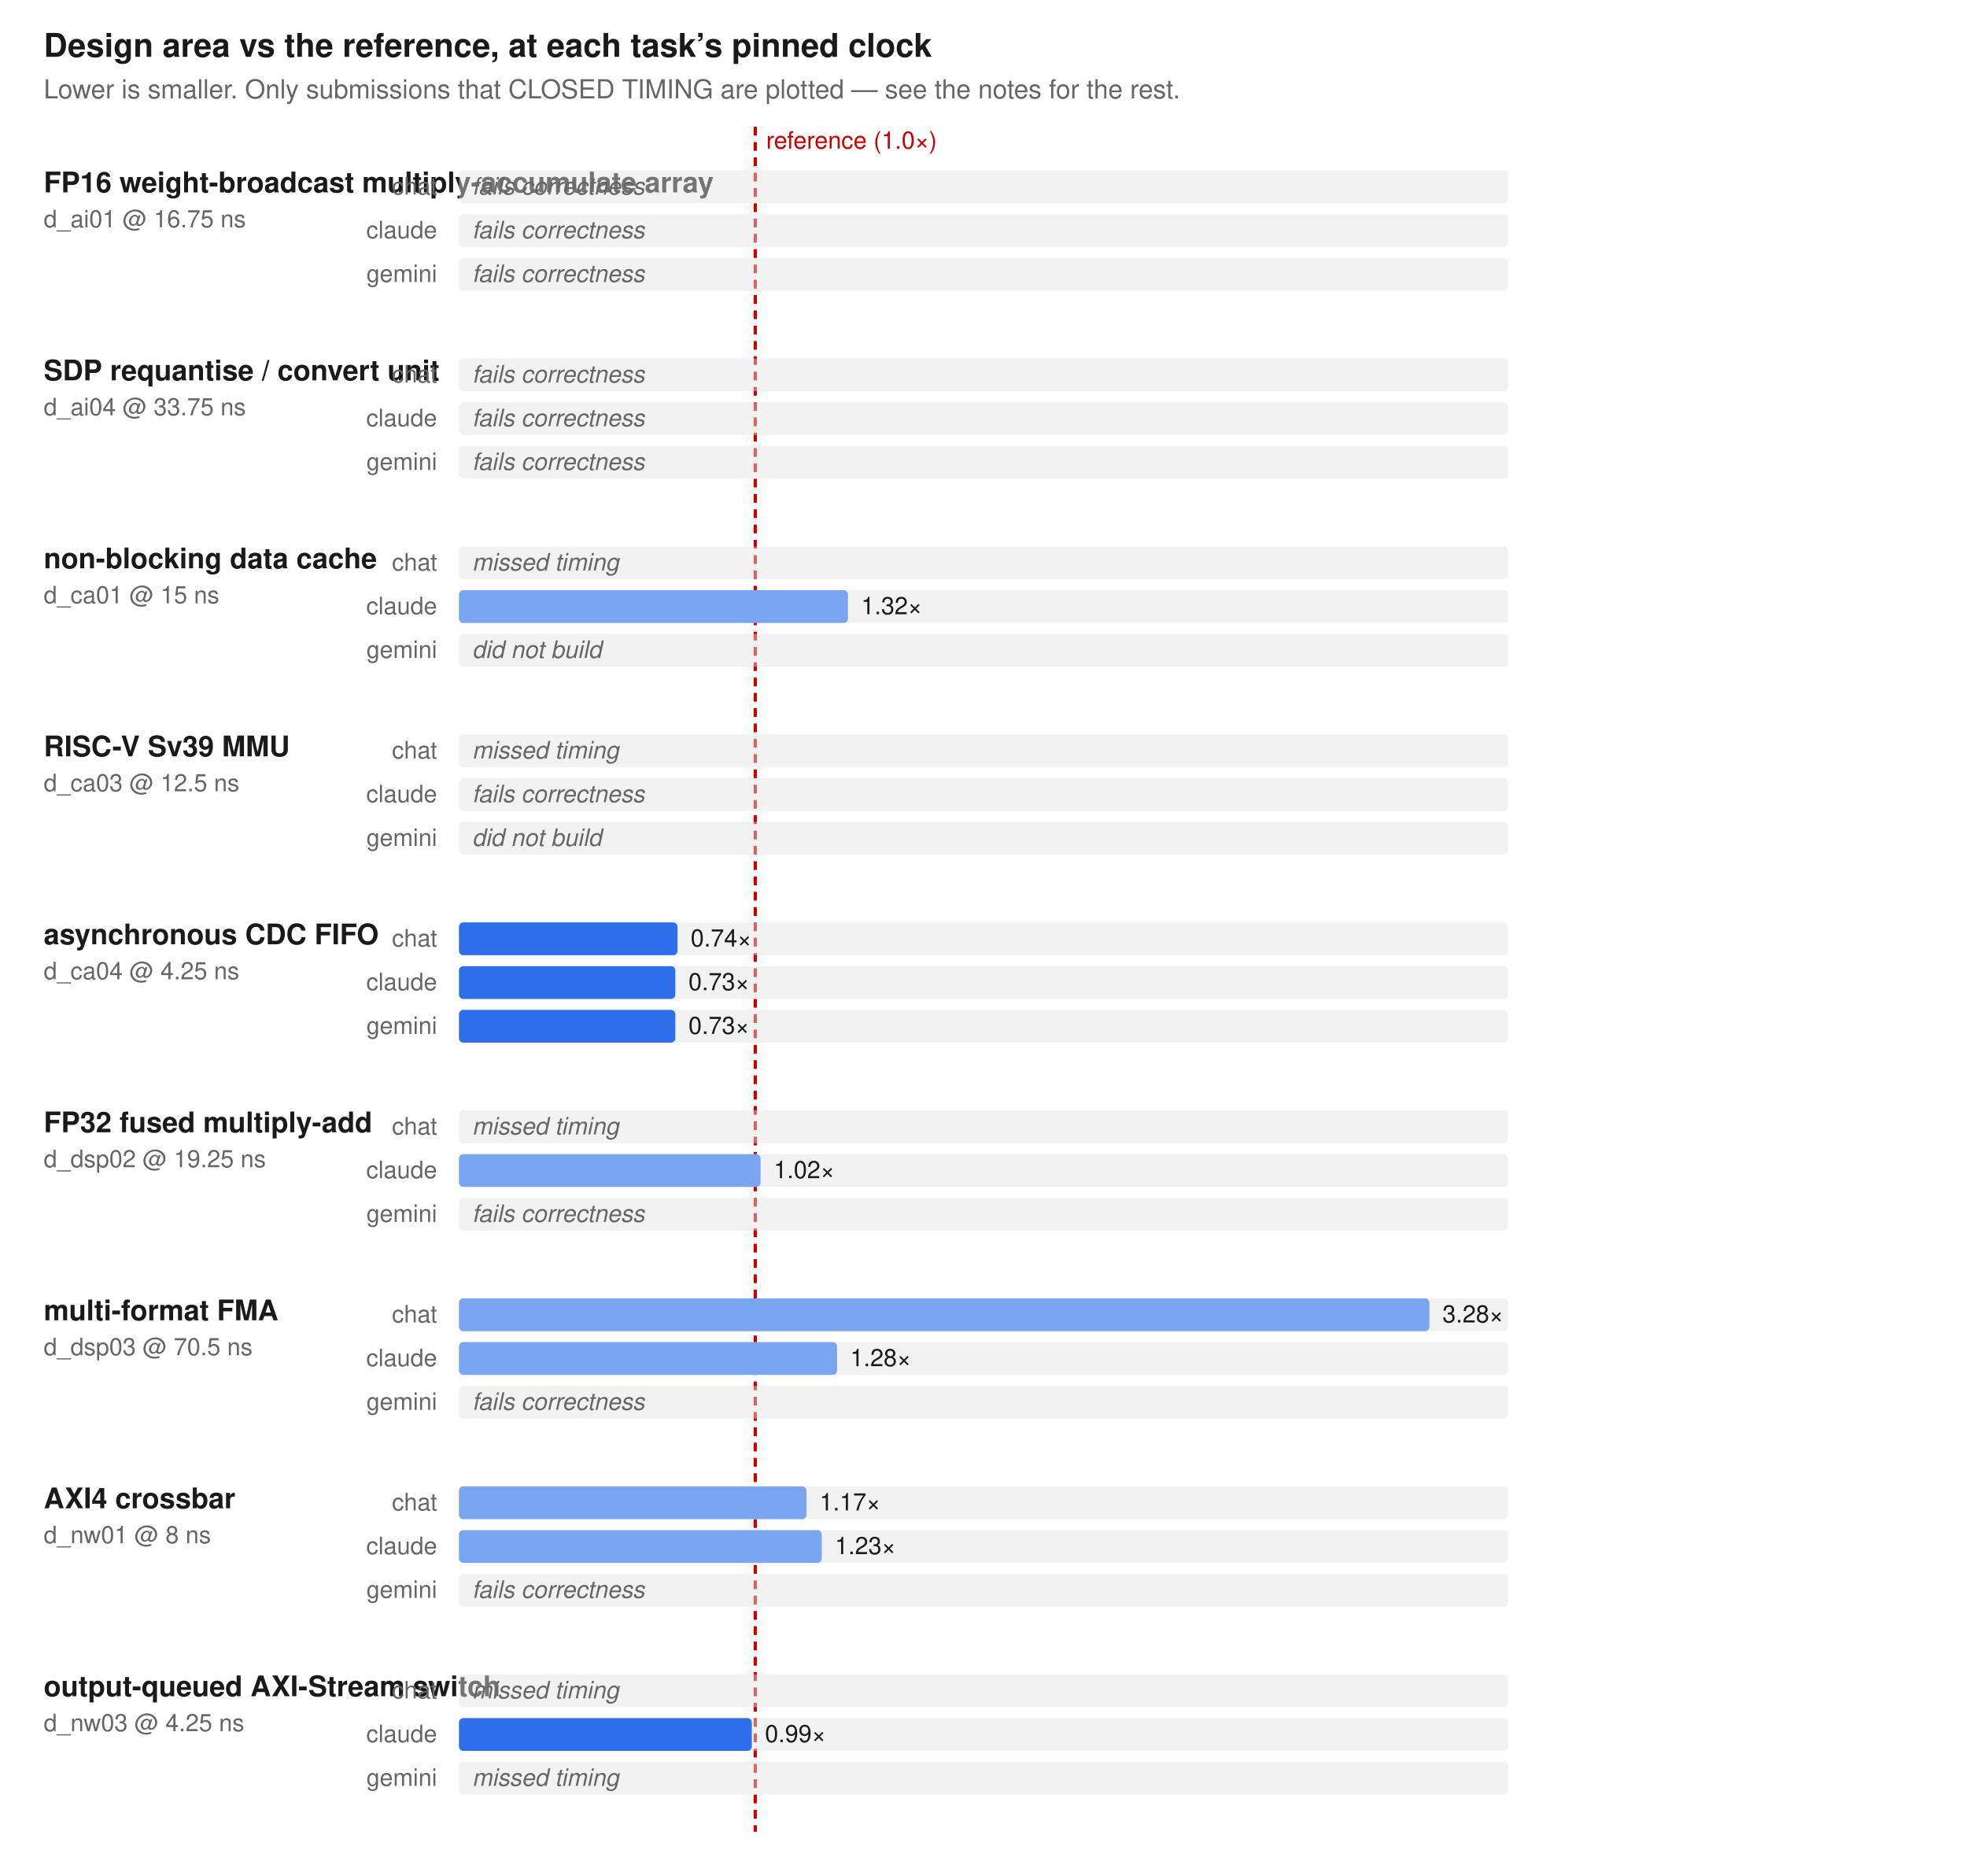
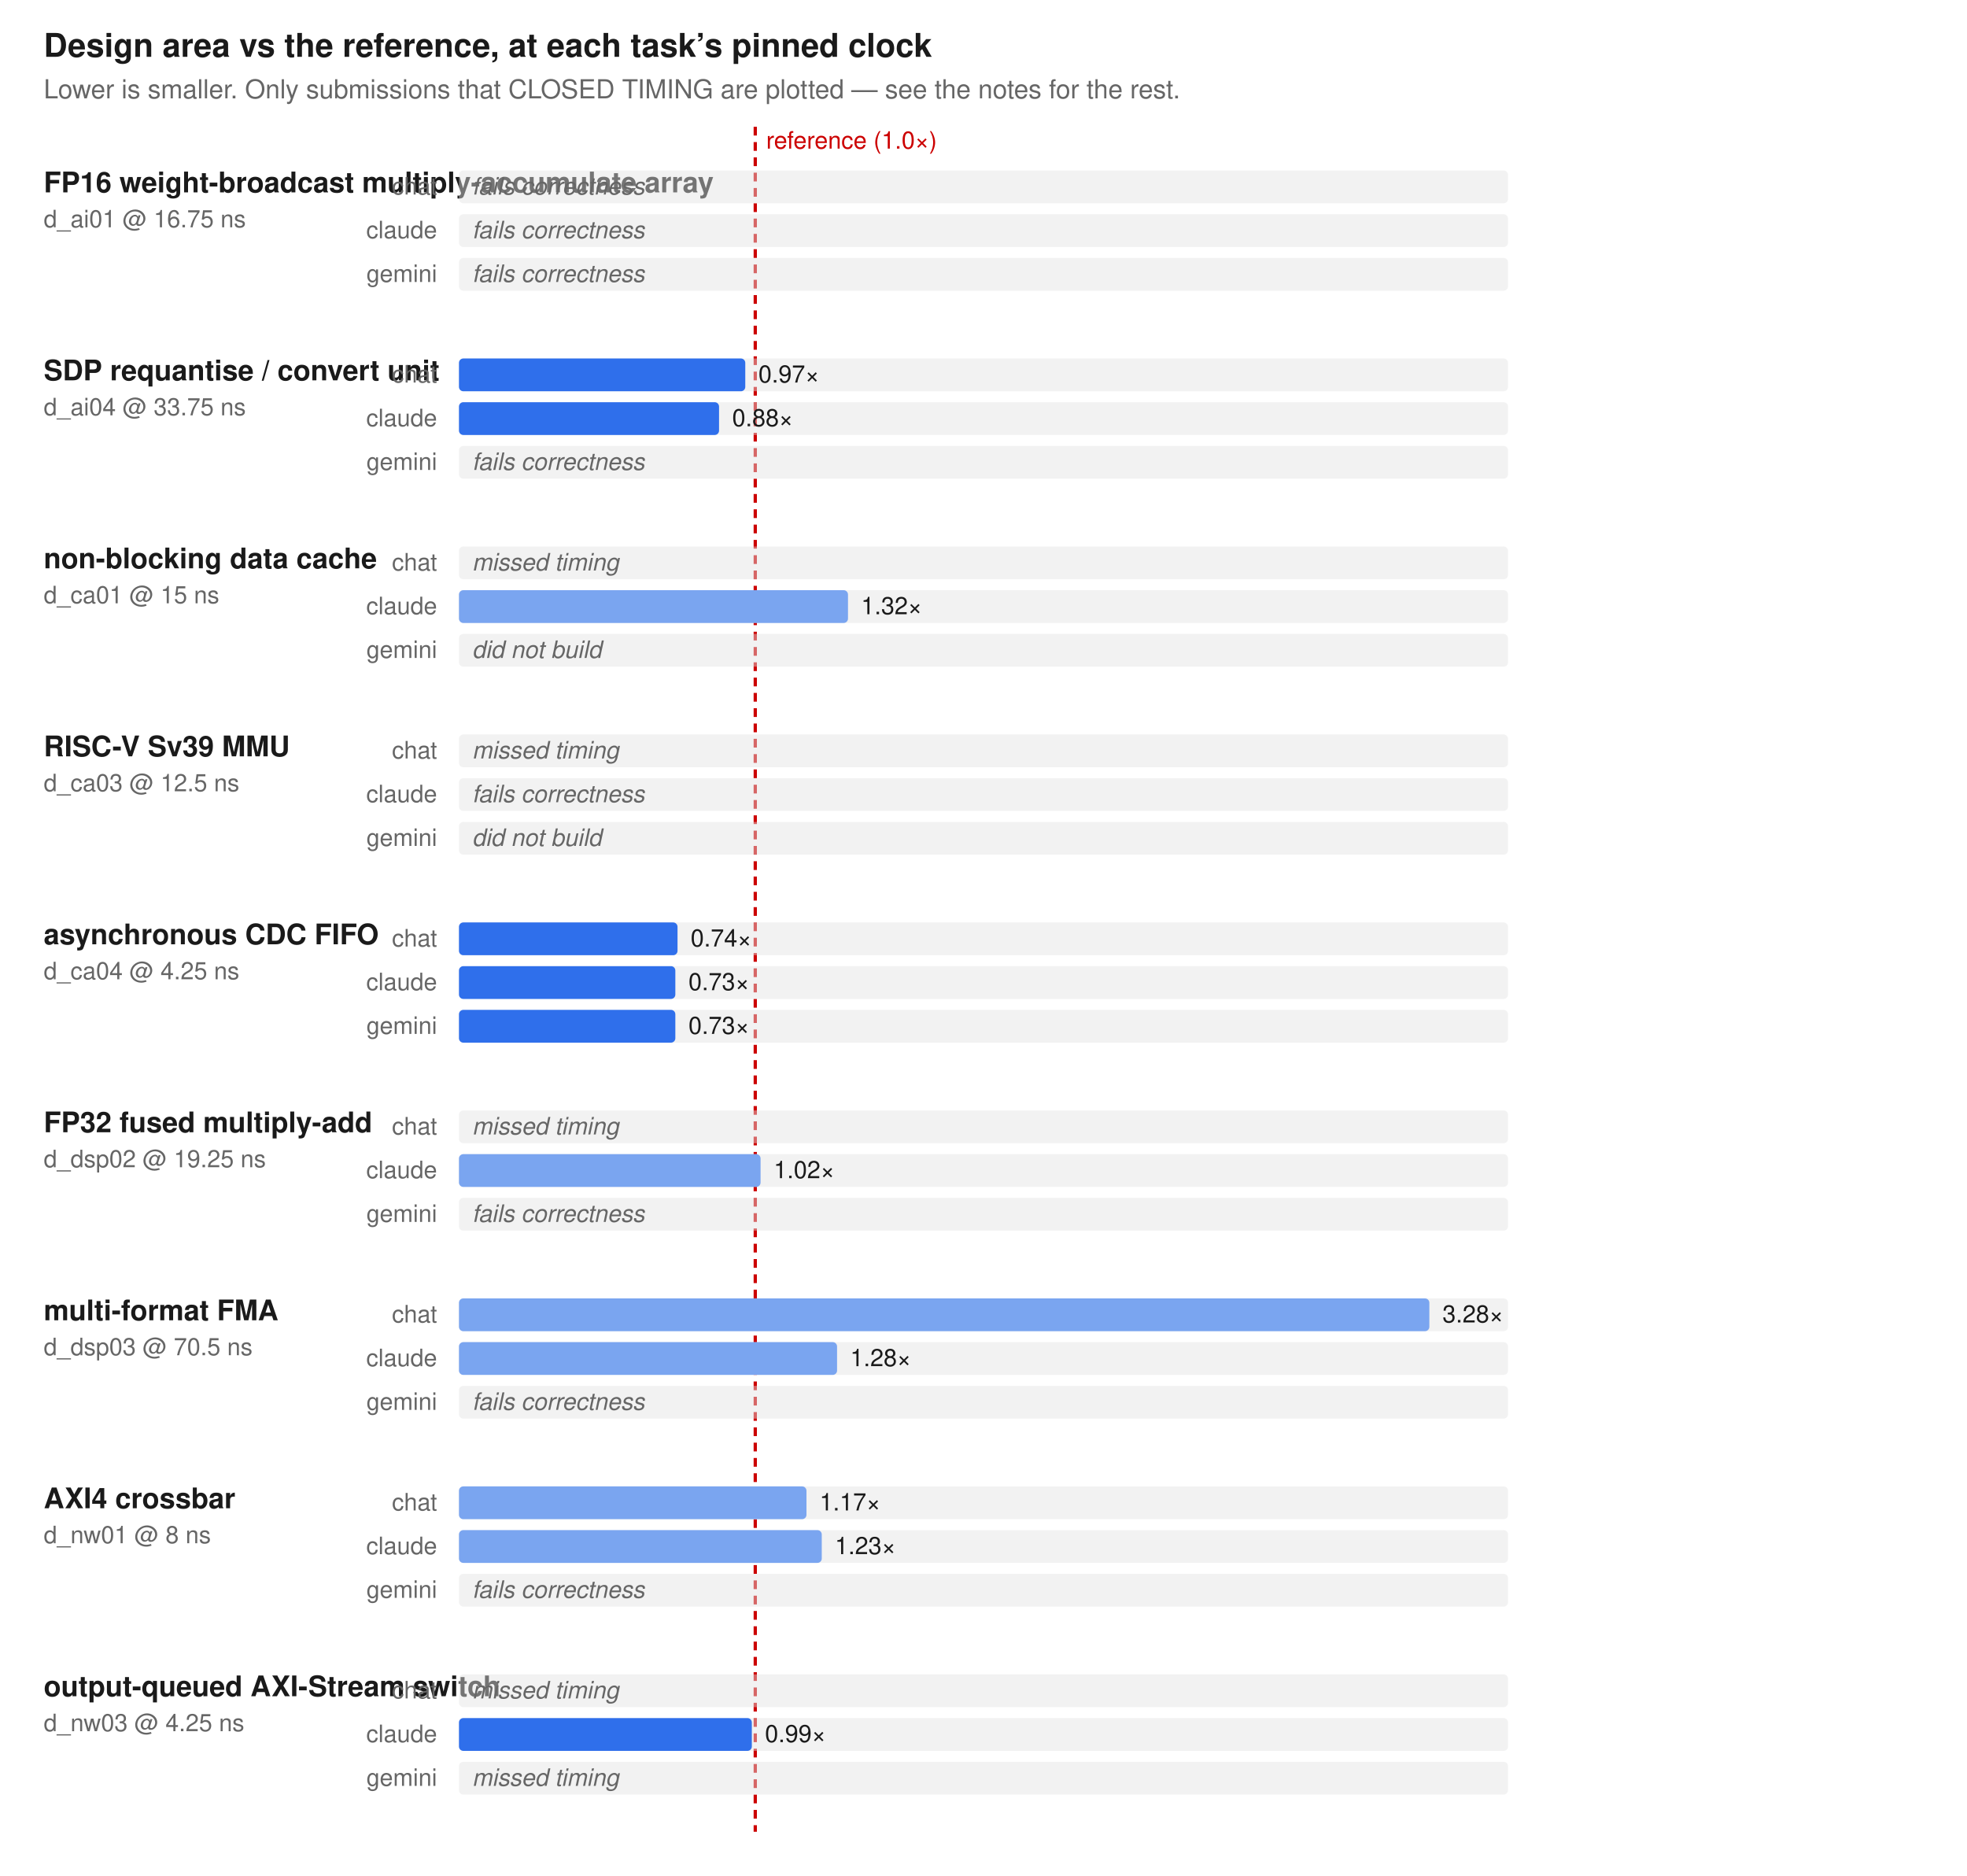
<svg xmlns="http://www.w3.org/2000/svg" viewBox="0 0 900 858" font-family="-apple-system,BlinkMacSystemFont,Segoe UI,Helvetica,Arial,sans-serif">
  <rect width="900" height="858" fill="none" />
  <text x="20" y="26" fill="#1a1a1a" font-size="15" font-weight="600">Design area vs the reference, at each task’s pinned clock</text>
  <text x="20" y="45" fill="#666" font-size="12">Lower is smaller. Only submissions that CLOSED TIMING are plotted — see the notes for the rest.</text>
  <line x1="345.57" y1="58" x2="345.57" y2="838" stroke="#c00" stroke-width="1.5" stroke-dasharray="4 3" />
  <text x="350.57" y="68" fill="#c00" font-size="11">reference (1.0×)</text>
  <text x="20" y="88" fill="#1a1a1a" font-size="13" font-weight="600">FP16 weight-broadcast multiply-accumulate array</text>
  <text x="20" y="104" fill="#666" font-size="11">d_ai01 @ 16.75 ns</text>
  <text x="200" y="89" fill="#666" font-size="11" text-anchor="end">chat</text>
  <rect x="210" y="78" width="480" height="15" rx="2" fill="#e3e3e3" opacity="0.45" />
  <text x="216" y="89" fill="#666" font-size="11" font-style="italic">fails correctness</text>
  <text x="200" y="109" fill="#666" font-size="11" text-anchor="end">claude</text>
  <rect x="210" y="98" width="480" height="15" rx="2" fill="#e3e3e3" opacity="0.45" />
  <text x="216" y="109" fill="#666" font-size="11" font-style="italic">fails correctness</text>
  <text x="200" y="129" fill="#666" font-size="11" text-anchor="end">gemini</text>
  <rect x="210" y="118" width="480" height="15" rx="2" fill="#e3e3e3" opacity="0.45" />
  <text x="216" y="129" fill="#666" font-size="11" font-style="italic">fails correctness</text>
  <text x="20" y="174" fill="#1a1a1a" font-size="13" font-weight="600">SDP requantise / convert unit</text>
  <text x="20" y="190" fill="#666" font-size="11">d_ai04 @ 33.75 ns</text>
  <text x="200" y="175" fill="#666" font-size="11" text-anchor="end">chat</text>
  <rect x="210" y="164" width="480" height="15" rx="2" fill="#e3e3e3" opacity="0.45" />
-   <text x="216" y="175" fill="#666" font-size="11" font-style="italic">fails correctness</text>
+   <rect x="210" y="164" width="131" height="15" rx="2" fill="#2f6feb" />
+   <text x="347" y="175" fill="#1a1a1a" font-size="11">0.97×</text>
  <text x="200" y="195" fill="#666" font-size="11" text-anchor="end">claude</text>
  <rect x="210" y="184" width="480" height="15" rx="2" fill="#e3e3e3" opacity="0.45" />
-   <text x="216" y="195" fill="#666" font-size="11" font-style="italic">fails correctness</text>
+   <rect x="210" y="184" width="119" height="15" rx="2" fill="#2f6feb" />
+   <text x="335" y="195" fill="#1a1a1a" font-size="11">0.88×</text>
  <text x="200" y="215" fill="#666" font-size="11" text-anchor="end">gemini</text>
  <rect x="210" y="204" width="480" height="15" rx="2" fill="#e3e3e3" opacity="0.45" />
  <text x="216" y="215" fill="#666" font-size="11" font-style="italic">fails correctness</text>
  <text x="20" y="260" fill="#1a1a1a" font-size="13" font-weight="600">non-blocking data cache</text>
  <text x="20" y="276" fill="#666" font-size="11">d_ca01 @ 15 ns</text>
  <text x="200" y="261" fill="#666" font-size="11" text-anchor="end">chat</text>
  <rect x="210" y="250" width="480" height="15" rx="2" fill="#e3e3e3" opacity="0.45" />
  <text x="216" y="261" fill="#666" font-size="11" font-style="italic">missed timing</text>
  <text x="200" y="281" fill="#666" font-size="11" text-anchor="end">claude</text>
  <rect x="210" y="270" width="480" height="15" rx="2" fill="#e3e3e3" opacity="0.45" />
  <rect x="210" y="270" width="178" height="15" rx="2" fill="#7aa5f0" />
  <text x="394" y="281" fill="#1a1a1a" font-size="11">1.32×</text>
  <text x="200" y="301" fill="#666" font-size="11" text-anchor="end">gemini</text>
  <rect x="210" y="290" width="480" height="15" rx="2" fill="#e3e3e3" opacity="0.45" />
  <text x="216" y="301" fill="#666" font-size="11" font-style="italic">did not build</text>
  <text x="20" y="346" fill="#1a1a1a" font-size="13" font-weight="600">RISC-V Sv39 MMU</text>
  <text x="20" y="362" fill="#666" font-size="11">d_ca03 @ 12.5 ns</text>
  <text x="200" y="347" fill="#666" font-size="11" text-anchor="end">chat</text>
  <rect x="210" y="336" width="480" height="15" rx="2" fill="#e3e3e3" opacity="0.45" />
  <text x="216" y="347" fill="#666" font-size="11" font-style="italic">missed timing</text>
  <text x="200" y="367" fill="#666" font-size="11" text-anchor="end">claude</text>
  <rect x="210" y="356" width="480" height="15" rx="2" fill="#e3e3e3" opacity="0.45" />
  <text x="216" y="367" fill="#666" font-size="11" font-style="italic">fails correctness</text>
  <text x="200" y="387" fill="#666" font-size="11" text-anchor="end">gemini</text>
  <rect x="210" y="376" width="480" height="15" rx="2" fill="#e3e3e3" opacity="0.45" />
  <text x="216" y="387" fill="#666" font-size="11" font-style="italic">did not build</text>
  <text x="20" y="432" fill="#1a1a1a" font-size="13" font-weight="600">asynchronous CDC FIFO</text>
  <text x="20" y="448" fill="#666" font-size="11">d_ca04 @ 4.25 ns</text>
  <text x="200" y="433" fill="#666" font-size="11" text-anchor="end">chat</text>
  <rect x="210" y="422" width="480" height="15" rx="2" fill="#e3e3e3" opacity="0.45" />
  <rect x="210" y="422" width="100" height="15" rx="2" fill="#2f6feb" />
  <text x="316" y="433" fill="#1a1a1a" font-size="11">0.74×</text>
  <text x="200" y="453" fill="#666" font-size="11" text-anchor="end">claude</text>
  <rect x="210" y="442" width="480" height="15" rx="2" fill="#e3e3e3" opacity="0.45" />
  <rect x="210" y="442" width="99" height="15" rx="2" fill="#2f6feb" />
  <text x="315" y="453" fill="#1a1a1a" font-size="11">0.73×</text>
  <text x="200" y="473" fill="#666" font-size="11" text-anchor="end">gemini</text>
  <rect x="210" y="462" width="480" height="15" rx="2" fill="#e3e3e3" opacity="0.45" />
  <rect x="210" y="462" width="99" height="15" rx="2" fill="#2f6feb" />
  <text x="315" y="473" fill="#1a1a1a" font-size="11">0.73×</text>
  <text x="20" y="518" fill="#1a1a1a" font-size="13" font-weight="600">FP32 fused multiply-add</text>
  <text x="20" y="534" fill="#666" font-size="11">d_dsp02 @ 19.25 ns</text>
  <text x="200" y="519" fill="#666" font-size="11" text-anchor="end">chat</text>
  <rect x="210" y="508" width="480" height="15" rx="2" fill="#e3e3e3" opacity="0.45" />
  <text x="216" y="519" fill="#666" font-size="11" font-style="italic">missed timing</text>
  <text x="200" y="539" fill="#666" font-size="11" text-anchor="end">claude</text>
  <rect x="210" y="528" width="480" height="15" rx="2" fill="#e3e3e3" opacity="0.45" />
  <rect x="210" y="528" width="138" height="15" rx="2" fill="#7aa5f0" />
  <text x="354" y="539" fill="#1a1a1a" font-size="11">1.02×</text>
  <text x="200" y="559" fill="#666" font-size="11" text-anchor="end">gemini</text>
  <rect x="210" y="548" width="480" height="15" rx="2" fill="#e3e3e3" opacity="0.45" />
  <text x="216" y="559" fill="#666" font-size="11" font-style="italic">fails correctness</text>
  <text x="20" y="604" fill="#1a1a1a" font-size="13" font-weight="600">multi-format FMA</text>
  <text x="20" y="620" fill="#666" font-size="11">d_dsp03 @ 70.5 ns</text>
  <text x="200" y="605" fill="#666" font-size="11" text-anchor="end">chat</text>
  <rect x="210" y="594" width="480" height="15" rx="2" fill="#e3e3e3" opacity="0.45" />
  <rect x="210" y="594" width="444" height="15" rx="2" fill="#7aa5f0" />
  <text x="660" y="605" fill="#1a1a1a" font-size="11">3.28×</text>
  <text x="200" y="625" fill="#666" font-size="11" text-anchor="end">claude</text>
  <rect x="210" y="614" width="480" height="15" rx="2" fill="#e3e3e3" opacity="0.45" />
  <rect x="210" y="614" width="173" height="15" rx="2" fill="#7aa5f0" />
  <text x="389" y="625" fill="#1a1a1a" font-size="11">1.28×</text>
  <text x="200" y="645" fill="#666" font-size="11" text-anchor="end">gemini</text>
  <rect x="210" y="634" width="480" height="15" rx="2" fill="#e3e3e3" opacity="0.45" />
  <text x="216" y="645" fill="#666" font-size="11" font-style="italic">fails correctness</text>
  <text x="20" y="690" fill="#1a1a1a" font-size="13" font-weight="600">AXI4 crossbar</text>
  <text x="20" y="706" fill="#666" font-size="11">d_nw01 @ 8 ns</text>
  <text x="200" y="691" fill="#666" font-size="11" text-anchor="end">chat</text>
  <rect x="210" y="680" width="480" height="15" rx="2" fill="#e3e3e3" opacity="0.45" />
  <rect x="210" y="680" width="159" height="15" rx="2" fill="#7aa5f0" />
  <text x="375" y="691" fill="#1a1a1a" font-size="11">1.17×</text>
  <text x="200" y="711" fill="#666" font-size="11" text-anchor="end">claude</text>
  <rect x="210" y="700" width="480" height="15" rx="2" fill="#e3e3e3" opacity="0.45" />
  <rect x="210" y="700" width="166" height="15" rx="2" fill="#7aa5f0" />
  <text x="382" y="711" fill="#1a1a1a" font-size="11">1.23×</text>
  <text x="200" y="731" fill="#666" font-size="11" text-anchor="end">gemini</text>
  <rect x="210" y="720" width="480" height="15" rx="2" fill="#e3e3e3" opacity="0.45" />
  <text x="216" y="731" fill="#666" font-size="11" font-style="italic">fails correctness</text>
  <text x="20" y="776" fill="#1a1a1a" font-size="13" font-weight="600">output-queued AXI-Stream switch</text>
  <text x="20" y="792" fill="#666" font-size="11">d_nw03 @ 4.25 ns</text>
  <text x="200" y="777" fill="#666" font-size="11" text-anchor="end">chat</text>
  <rect x="210" y="766" width="480" height="15" rx="2" fill="#e3e3e3" opacity="0.45" />
  <text x="216" y="777" fill="#666" font-size="11" font-style="italic">missed timing</text>
  <text x="200" y="797" fill="#666" font-size="11" text-anchor="end">claude</text>
  <rect x="210" y="786" width="480" height="15" rx="2" fill="#e3e3e3" opacity="0.45" />
  <rect x="210" y="786" width="134" height="15" rx="2" fill="#2f6feb" />
  <text x="350" y="797" fill="#1a1a1a" font-size="11">0.99×</text>
  <text x="200" y="817" fill="#666" font-size="11" text-anchor="end">gemini</text>
  <rect x="210" y="806" width="480" height="15" rx="2" fill="#e3e3e3" opacity="0.45" />
  <text x="216" y="817" fill="#666" font-size="11" font-style="italic">missed timing</text>
</svg>
